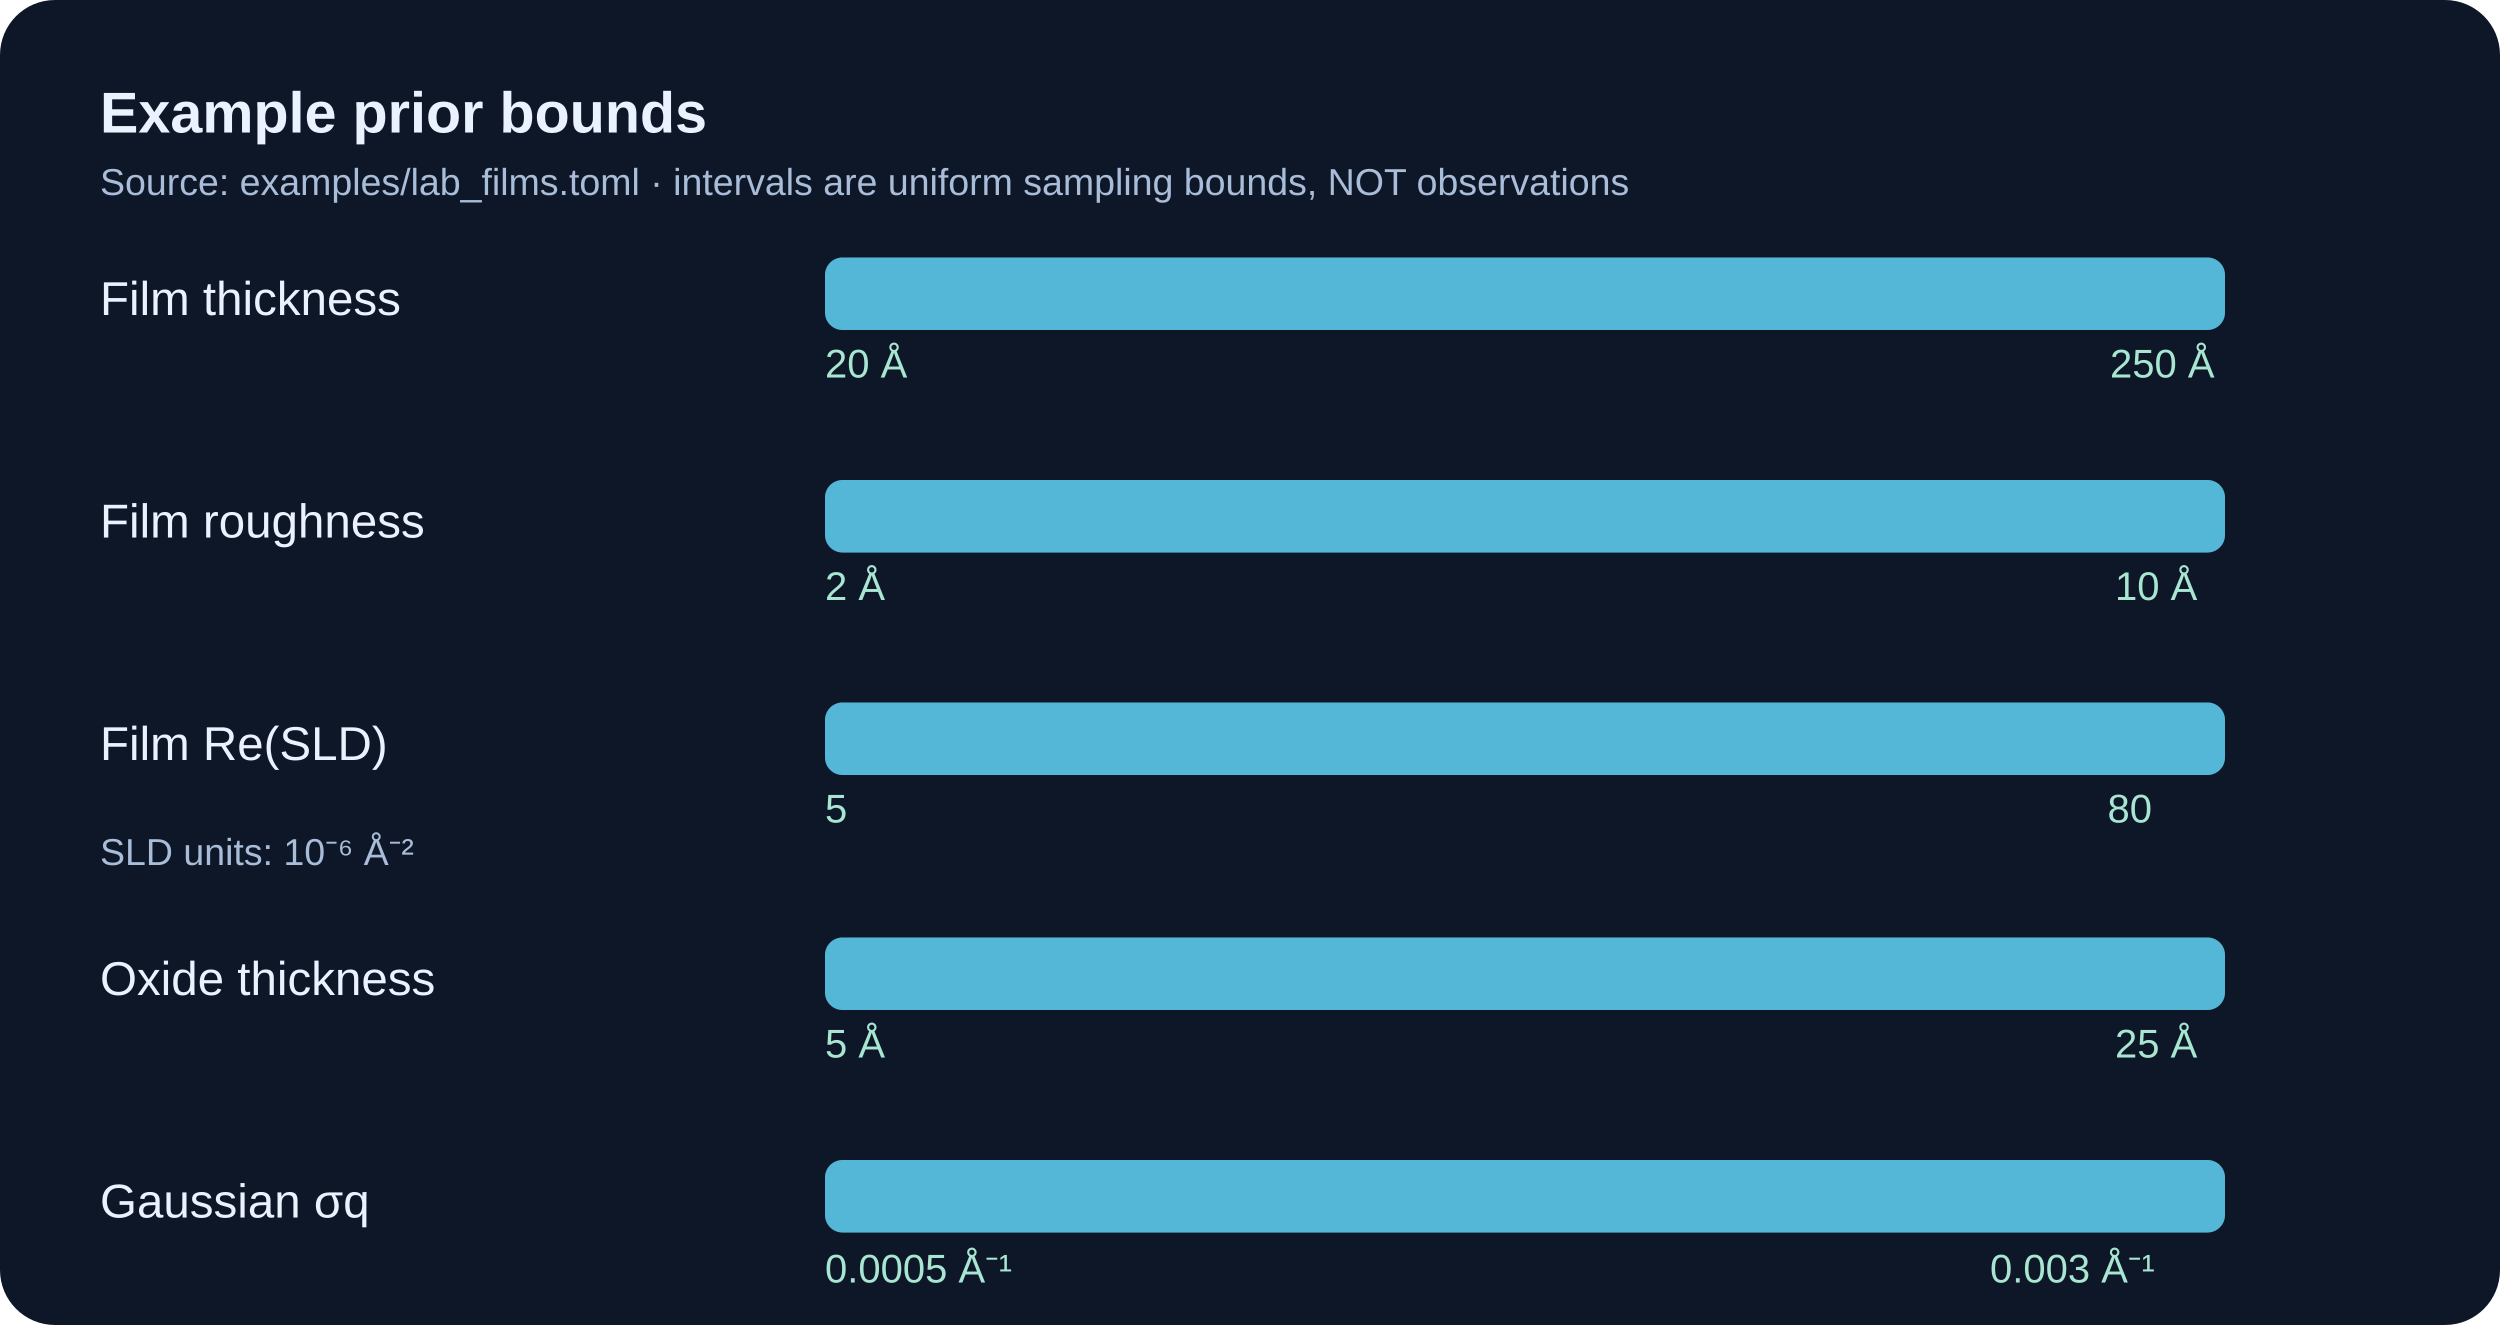
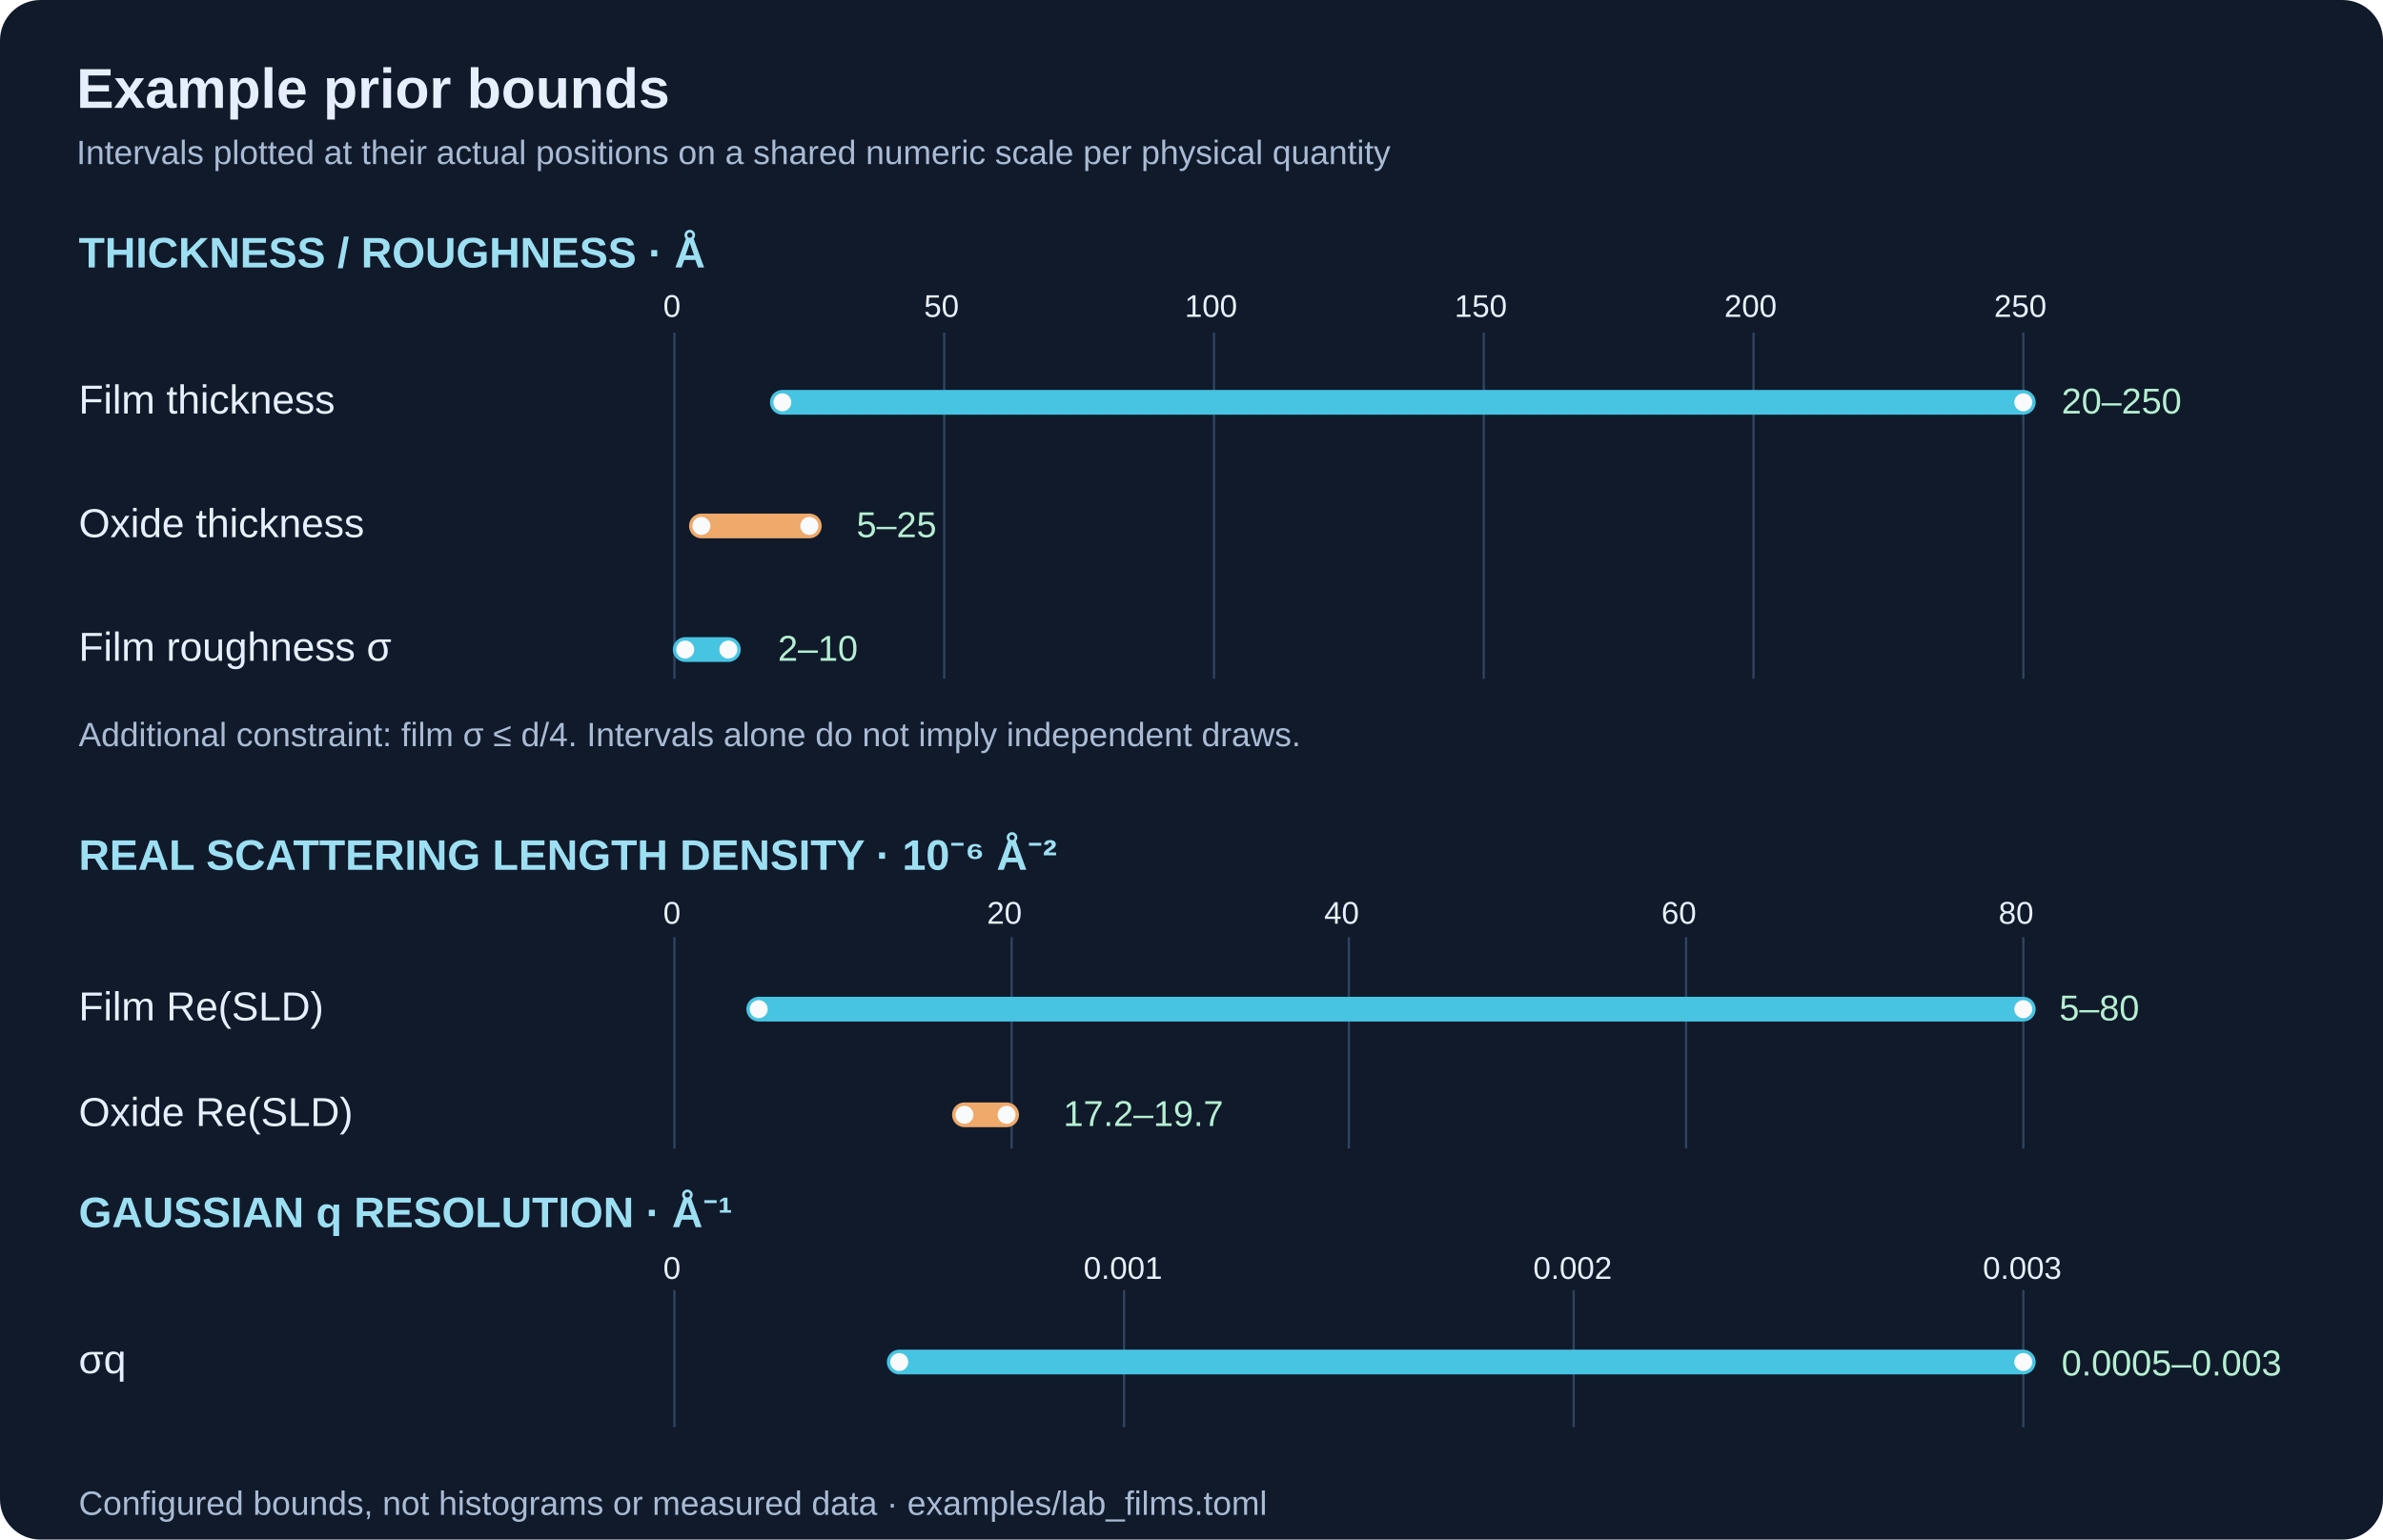
- <svg xmlns="http://www.w3.org/2000/svg" viewBox="0 0 1000 530" role="img" aria-labelledby="t d">
-   <style>text{font-family:Arial,sans-serif;fill:#eaf1ff}.h{font-size:23px;font-weight:700}.sub{font-size:15px;fill:#a9bcd8}.label{font-size:19px}.val{font-size:16px;fill:#a8e6d2}.track{fill:#273854}.range{fill:#55b7d7}.tick{stroke:#7890b6;stroke-width:1}</style>
-   <rect width="1000" height="530" rx="22" fill="#0e1728" />
-   <text x="40" y="53" class="h">Example prior bounds</text>
-   <text x="40" y="78" class="sub">Source: examples/lab_films.toml · intervals are uniform sampling bounds, NOT observations</text>
-   <text x="40" y="126" class="label">Film thickness</text>
-   <rect class="track" x="330" y="103" width="560" height="29" rx="7" />
-   <rect class="range" x="330" y="103" width="560" height="29" rx="7" />
-   <text x="330" y="151" class="val">20 Å</text>
-   <text x="844" y="151" class="val">250 Å</text>
-   <text x="40" y="215" class="label">Film roughness</text>
-   <rect class="track" x="330" y="192" width="560" height="29" rx="7" />
-   <rect class="range" x="330" y="192" width="560" height="29" rx="7" />
-   <text x="330" y="240" class="val">2 Å</text>
-   <text x="846" y="240" class="val">10 Å</text>
-   <text x="40" y="304" class="label">Film Re(SLD)</text>
-   <rect class="track" x="330" y="281" width="560" height="29" rx="7" />
-   <rect class="range" x="330" y="281" width="560" height="29" rx="7" />
-   <text x="330" y="329" class="val">5</text>
-   <text x="843" y="329" class="val">80</text>
-   <text x="40" y="346" class="sub">SLD units: 10⁻⁶ Å⁻²</text>
-   <text x="40" y="398" class="label">Oxide thickness</text>
-   <rect class="track" x="330" y="375" width="560" height="29" rx="7" />
-   <rect class="range" x="330" y="375" width="560" height="29" rx="7" />
-   <text x="330" y="423" class="val">5 Å</text>
-   <text x="846" y="423" class="val">25 Å</text>
-   <text x="40" y="487" class="label">Gaussian σq</text>
-   <rect class="track" x="330" y="464" width="560" height="29" rx="7" />
-   <rect class="range" x="330" y="464" width="560" height="29" rx="7" />
-   <text x="330" y="513" class="val">0.0005 Å⁻¹</text>
-   <text x="796" y="513" class="val">0.003 Å⁻¹</text>
+ <svg xmlns="http://www.w3.org/2000/svg" viewBox="0 0 1060 685" role="img" aria-labelledby="title desc">
+   <style>text{font-family:Arial,Helvetica,sans-serif;fill:#e7efff}.title{font-size:25px;font-weight:700}.note{font-size:15px;fill:#aabbd4}.head{font-size:19px;font-weight:700;fill:#9ddff2}.name{font-size:18px}.tick{font-size:14px;fill:#9eb0c8}.val{font-size:16px;fill:#b6efd1}.grid{stroke:#304460;stroke-width:1}.bar{stroke:#47c4e2;stroke-width:11;stroke-linecap:round}.oxide{stroke:#efa96a;stroke-width:11;stroke-linecap:round}.dot{fill:#f8fafc}</style>
+   <rect width="1060" height="685" rx="18" fill="#101a2b" />
+   <text x="34" y="48" class="title">Example prior bounds</text>
+   <text x="34" y="73" class="note">Intervals plotted at their actual positions on a shared numeric scale per physical quantity</text>
+   <text x="35" y="119" class="head">THICKNESS / ROUGHNESS · Å</text>
+   <g>
+     <line class="grid" x1="300" x2="300" y1="148" y2="302" />
+     <line class="grid" x1="420" x2="420" y1="148" y2="302" />
+     <line class="grid" x1="540" x2="540" y1="148" y2="302" />
+     <line class="grid" x1="660" x2="660" y1="148" y2="302" />
+     <line class="grid" x1="780" x2="780" y1="148" y2="302" />
+     <line class="grid" x1="900" x2="900" y1="148" y2="302" />
+   </g>
+   <g class="tick">
+     <text x="295" y="141">0</text>
+     <text x="411" y="141">50</text>
+     <text x="527" y="141">100</text>
+     <text x="647" y="141">150</text>
+     <text x="767" y="141">200</text>
+     <text x="887" y="141">250</text>
+   </g>
+   <text x="35" y="184" class="name">Film thickness</text>
+   <line class="bar" x1="348" y1="179" x2="900" y2="179" />
+   <circle class="dot" cx="348" cy="179" r="4" />
+   <circle class="dot" cx="900" cy="179" r="4" />
+   <text x="917" y="184" class="val">20–250</text>
+   <text x="35" y="239" class="name">Oxide thickness</text>
+   <line class="oxide" x1="312" y1="234" x2="360" y2="234" />
+   <circle class="dot" cx="312" cy="234" r="4" />
+   <circle class="dot" cx="360" cy="234" r="4" />
+   <text x="381" y="239" class="val">5–25</text>
+   <text x="35" y="294" class="name">Film roughness σ</text>
+   <line class="bar" x1="304.8" y1="289" x2="324" y2="289" />
+   <circle class="dot" cx="304.8" cy="289" r="4" />
+   <circle class="dot" cx="324" cy="289" r="4" />
+   <text x="346" y="294" class="val">2–10</text>
+   <text x="35" y="332" class="note">Additional constraint: film σ ≤ d/4. Intervals alone do not imply independent draws.</text>
+   <text x="35" y="387" class="head">REAL SCATTERING LENGTH DENSITY · 10⁻⁶ Å⁻²</text>
+   <g>
+     <line class="grid" x1="300" x2="300" y1="417" y2="511" />
+     <line class="grid" x1="450" x2="450" y1="417" y2="511" />
+     <line class="grid" x1="600" x2="600" y1="417" y2="511" />
+     <line class="grid" x1="750" x2="750" y1="417" y2="511" />
+     <line class="grid" x1="900" x2="900" y1="417" y2="511" />
+   </g>
+   <g class="tick">
+     <text x="295" y="411">0</text>
+     <text x="439" y="411">20</text>
+     <text x="589" y="411">40</text>
+     <text x="739" y="411">60</text>
+     <text x="889" y="411">80</text>
+   </g>
+   <text x="35" y="454" class="name">Film Re(SLD)</text>
+   <line class="bar" x1="337.5" y1="449" x2="900" y2="449" />
+   <circle class="dot" cx="337.5" cy="449" r="4" />
+   <circle class="dot" cx="900" cy="449" r="4" />
+   <text x="916" y="454" class="val">5–80</text>
+   <text x="35" y="501" class="name">Oxide Re(SLD)</text>
+   <line class="oxide" x1="429" y1="496" x2="447.75" y2="496" />
+   <circle class="dot" cx="429" cy="496" r="4" />
+   <circle class="dot" cx="447.75" cy="496" r="4" />
+   <text x="473" y="501" class="val">17.2–19.7</text>
+   <text x="35" y="546" class="head">GAUSSIAN q RESOLUTION · Å⁻¹</text>
+   <g>
+     <line class="grid" x1="300" x2="300" y1="574" y2="635" />
+     <line class="grid" x1="500" x2="500" y1="574" y2="635" />
+     <line class="grid" x1="700" x2="700" y1="574" y2="635" />
+     <line class="grid" x1="900" x2="900" y1="574" y2="635" />
+   </g>
+   <g class="tick">
+     <text x="295" y="569">0</text>
+     <text x="482" y="569">0.001</text>
+     <text x="682" y="569">0.002</text>
+     <text x="882" y="569">0.003</text>
+   </g>
+   <text x="35" y="611" class="name">σq</text>
+   <line class="bar" x1="400" y1="606" x2="900" y2="606" />
+   <circle class="dot" cx="400" cy="606" r="4" />
+   <circle class="dot" cx="900" cy="606" r="4" />
+   <text x="917" y="612" class="val">0.0005–0.003</text>
+   <text x="35" y="674" class="note">Configured bounds, not histograms or measured data · examples/lab_films.toml</text>
</svg>
